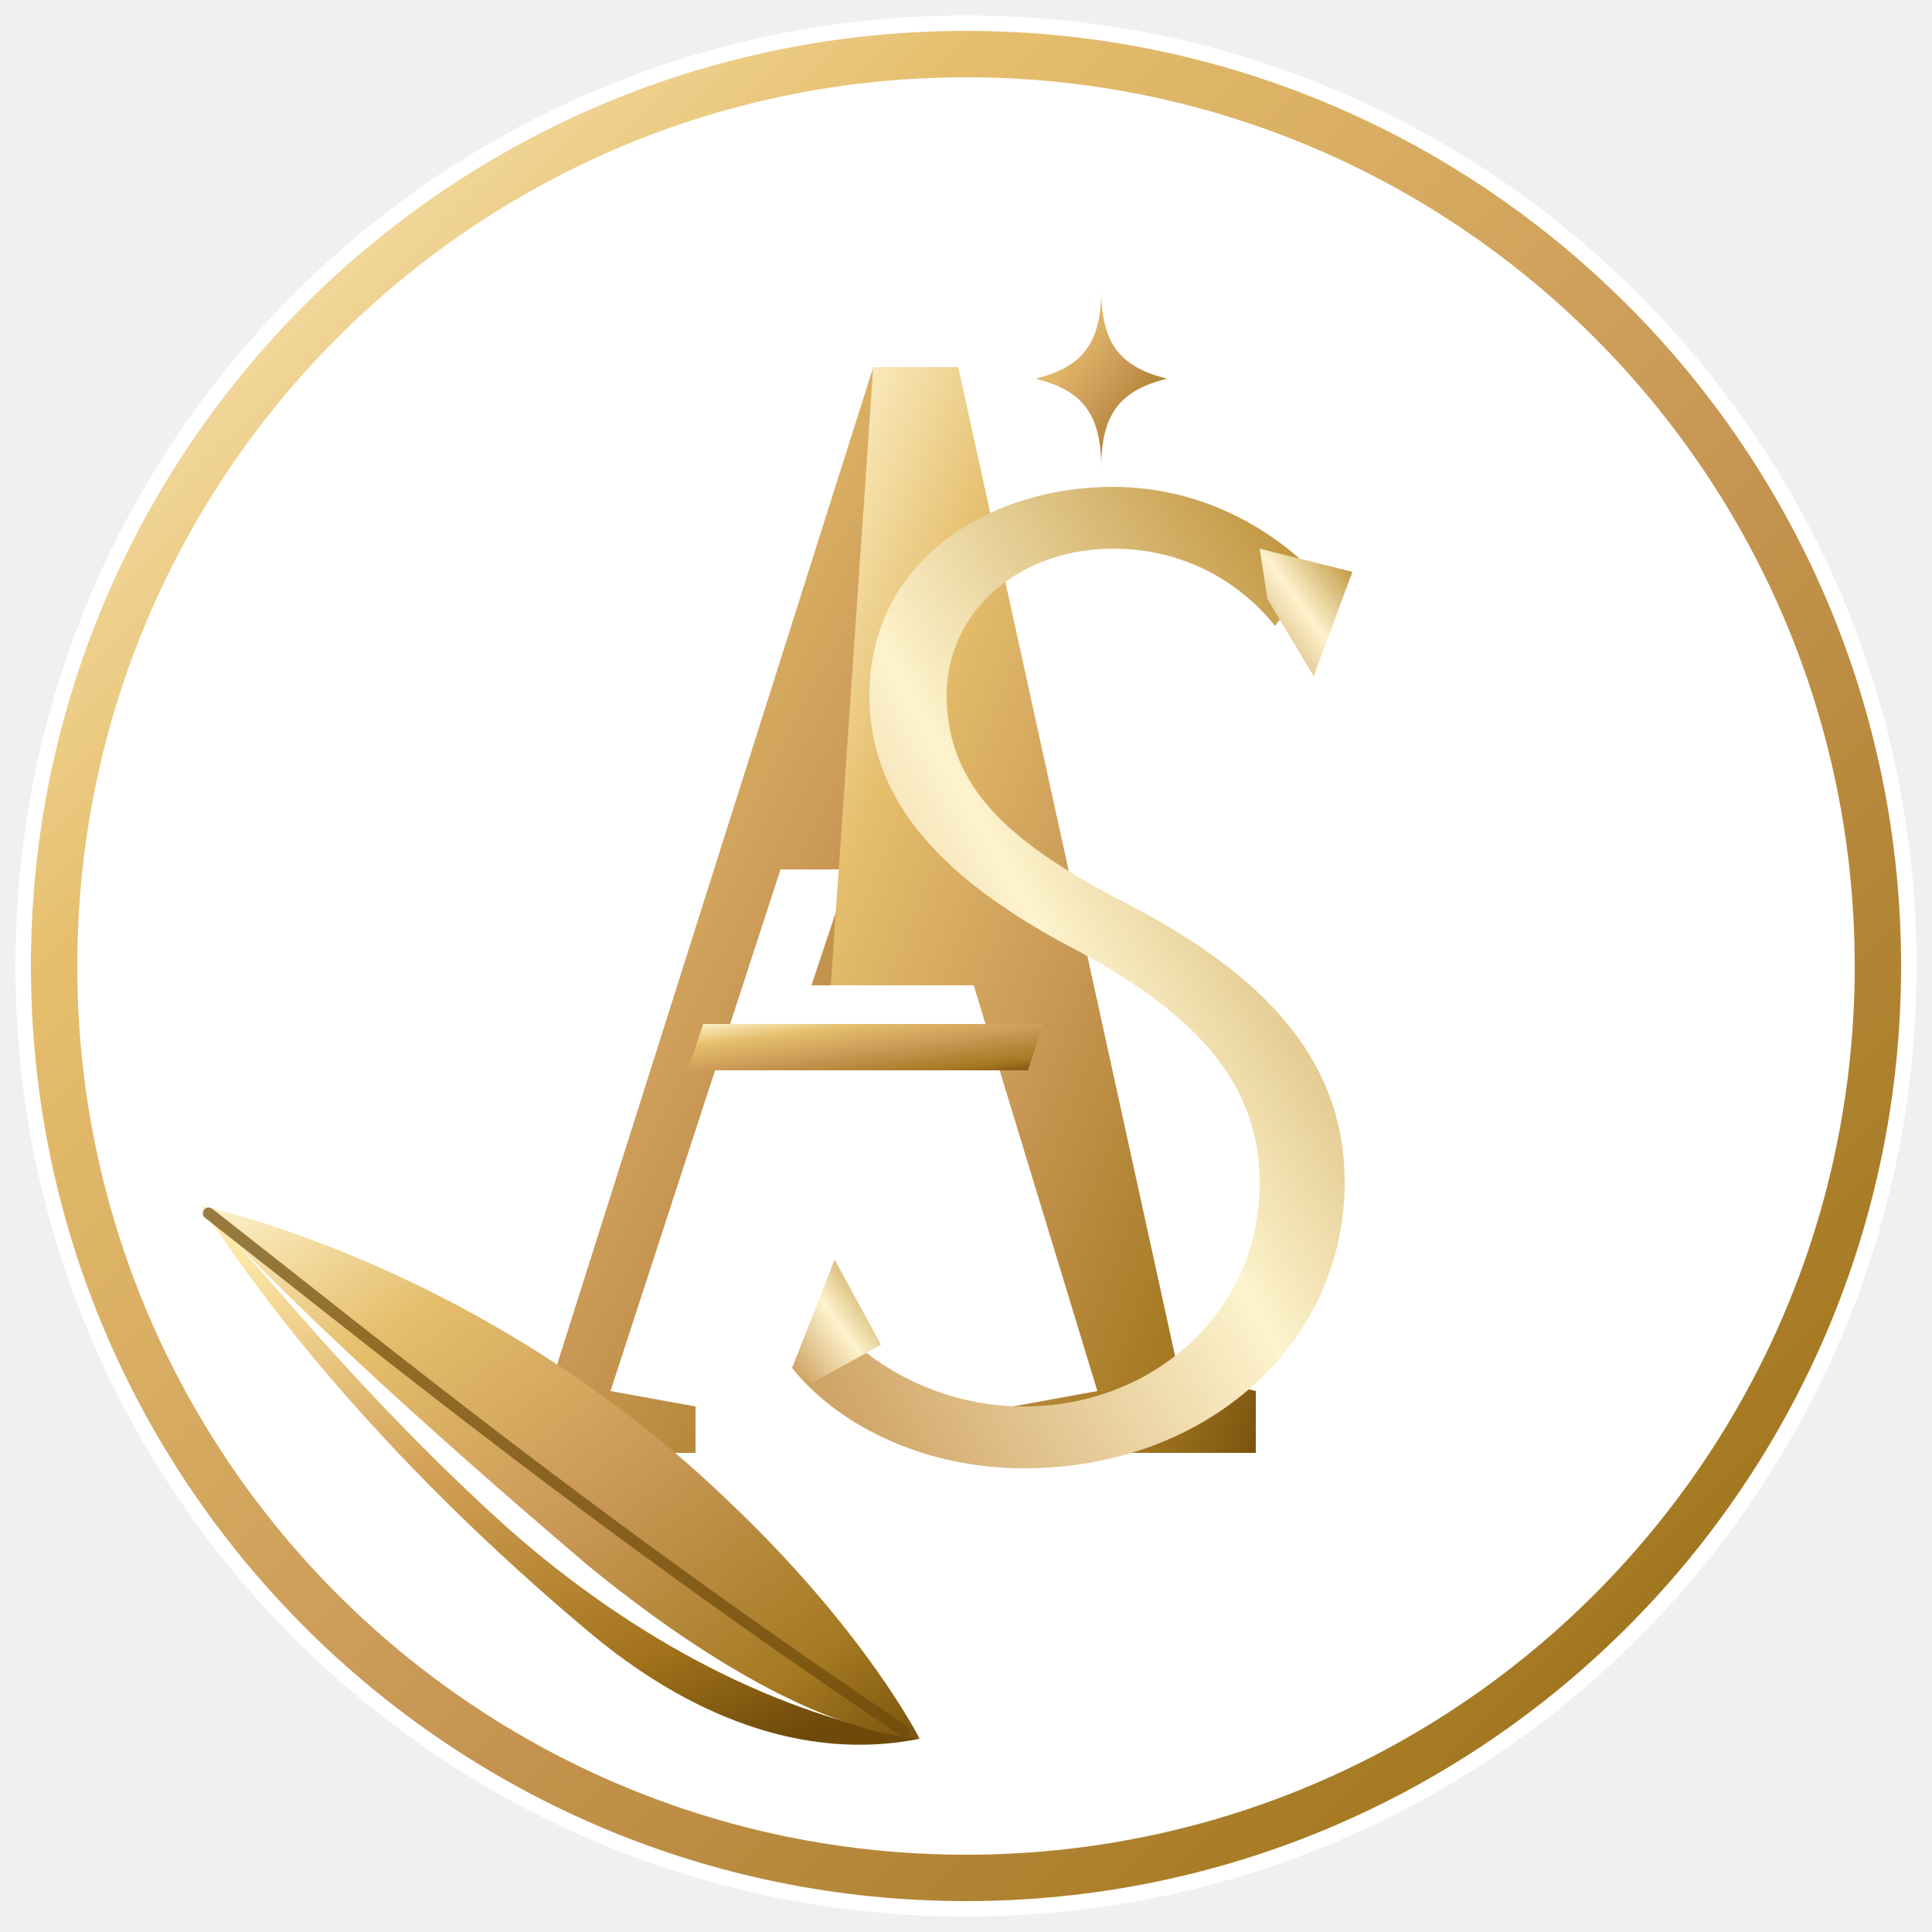
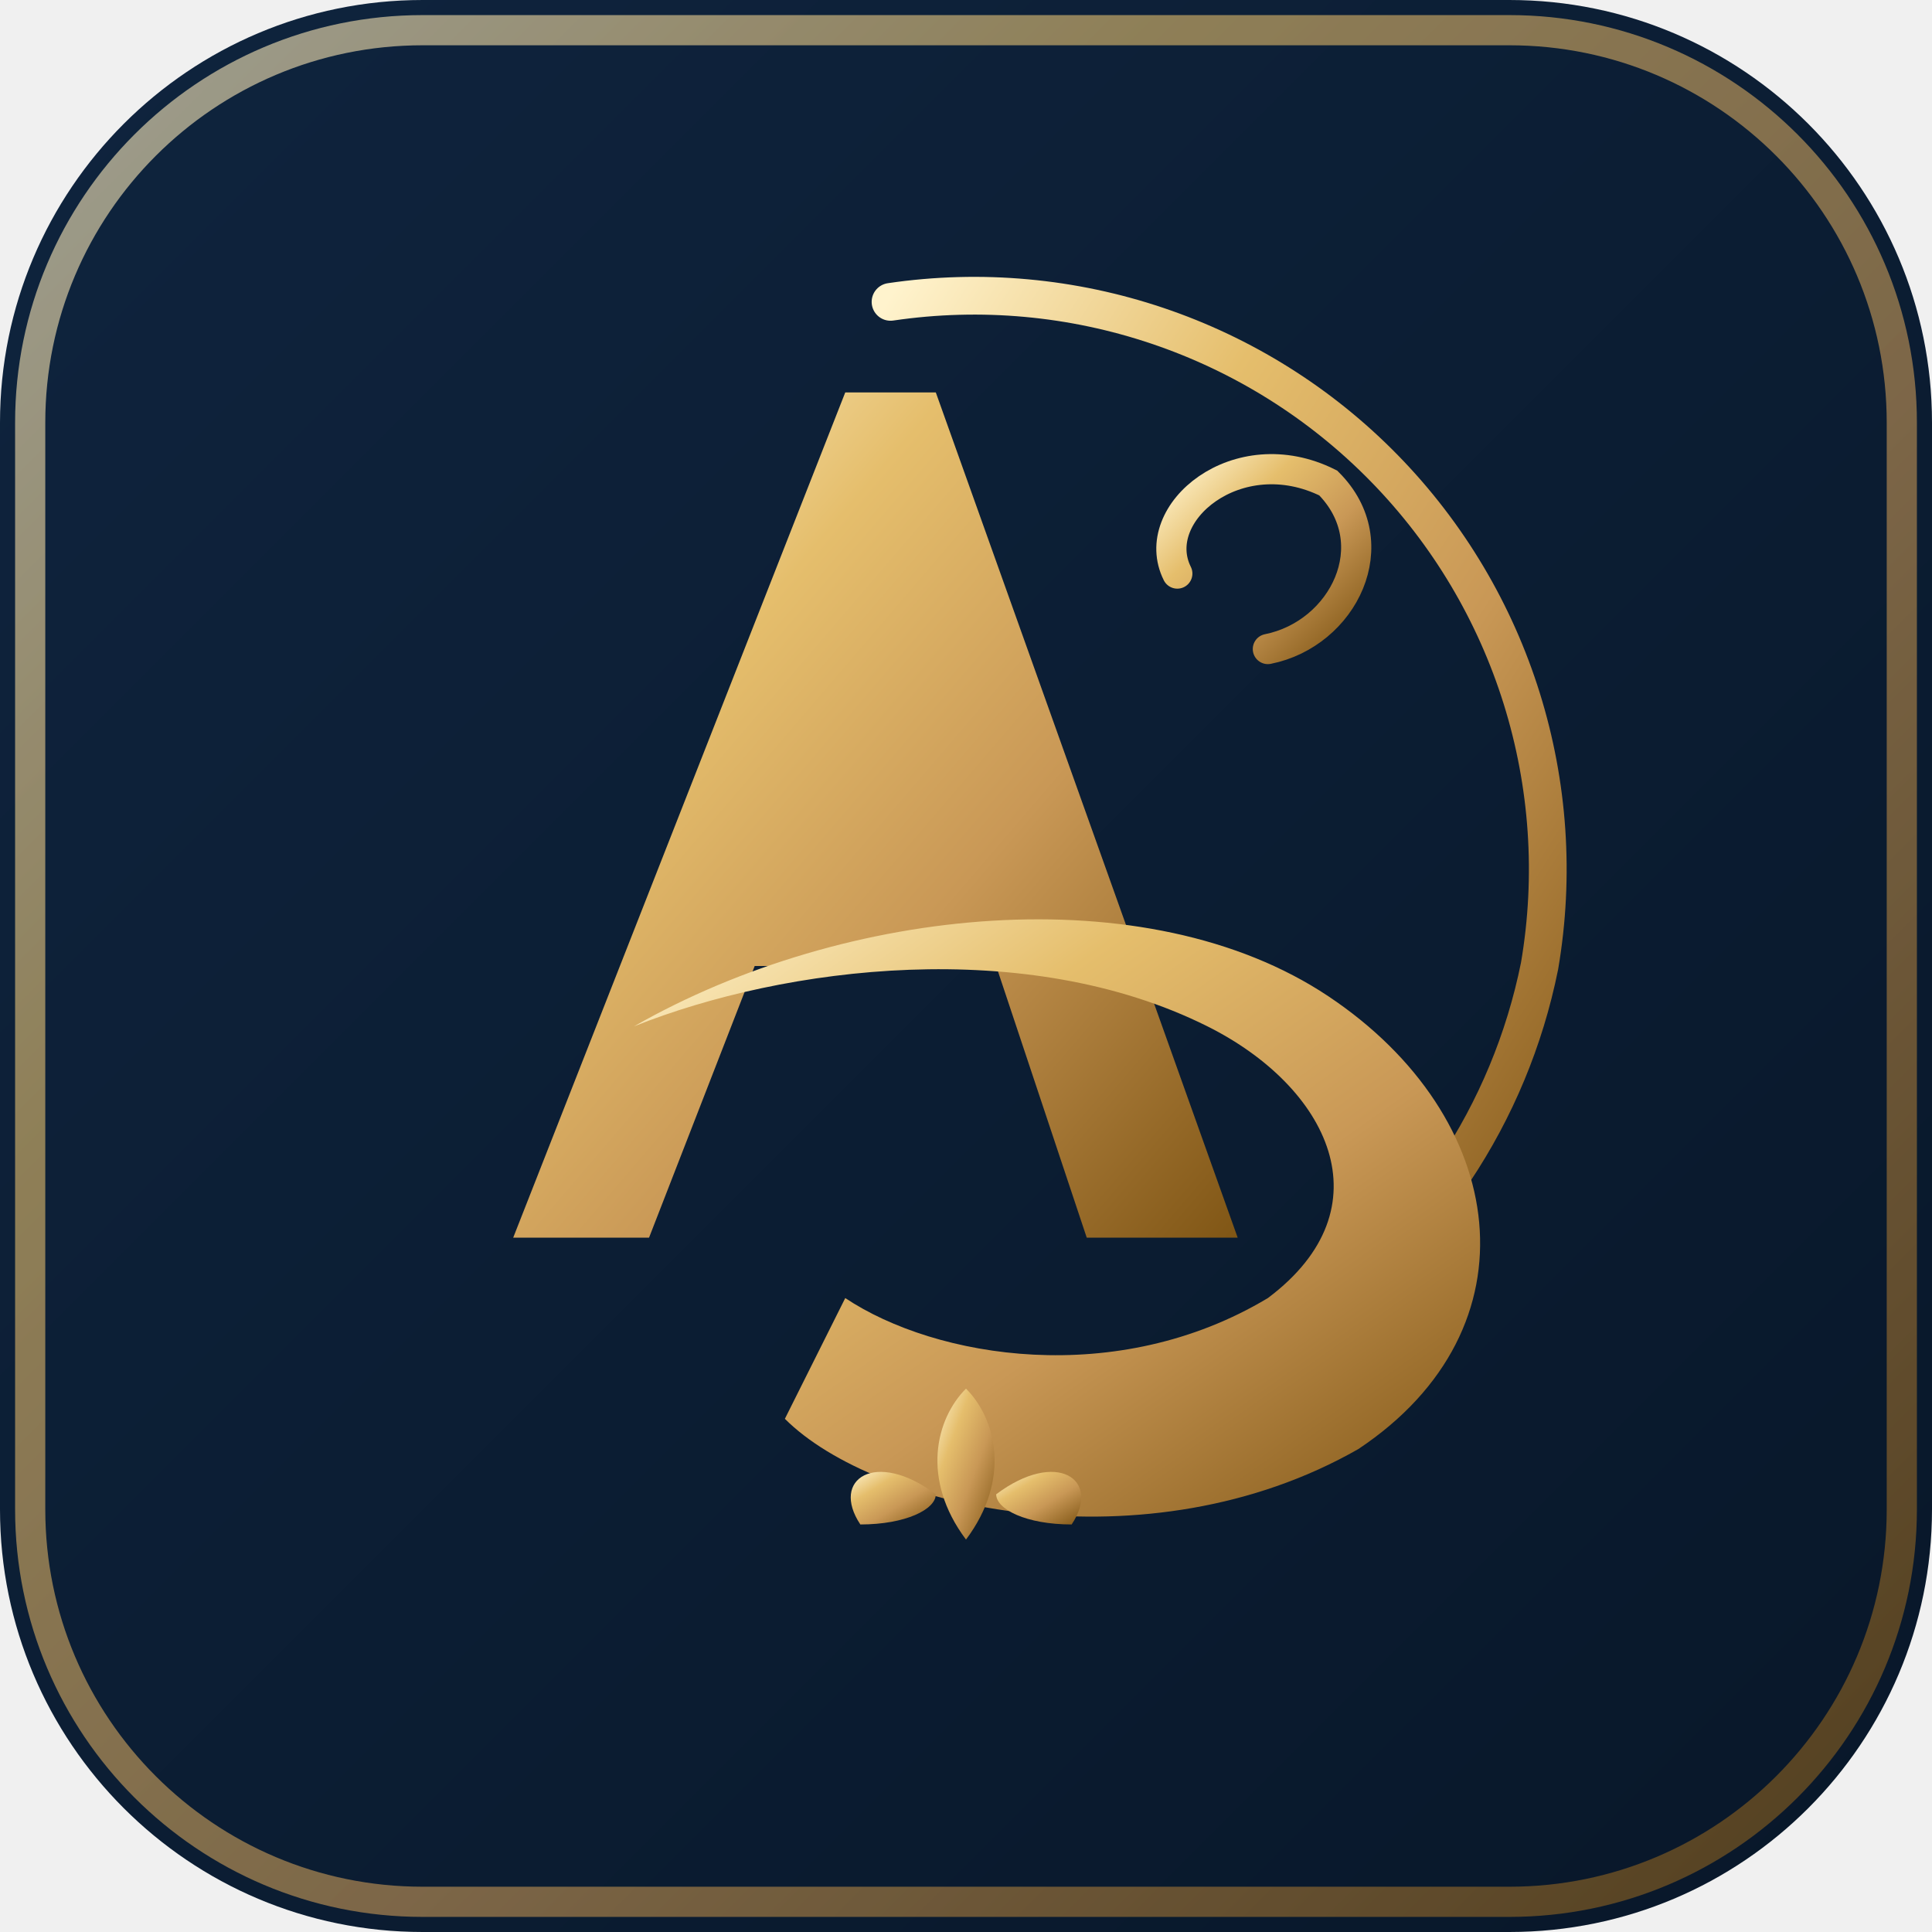
- <svg xmlns="http://www.w3.org/2000/svg" viewBox="0 0 500 500" width="100%" height="100%">
+ <svg xmlns="http://www.w3.org/2000/svg" viewBox="0 0 128 128" width="100%" height="100%">
  <defs>
-     <linearGradient id="favGoldGrad" x1="0%" y1="0%" x2="100%" y2="100%">
+     <linearGradient id="favGold" x1="0%" y1="0%" x2="100%" y2="100%">
      <stop offset="0%" stop-color="#FFF3CD" />
-       <stop offset="25%" stop-color="#E5BE6C" />
-       <stop offset="55%" stop-color="#C99856" />
-       <stop offset="85%" stop-color="#A57A22" />
-       <stop offset="100%" stop-color="#7B530E" />
+       <stop offset="30%" stop-color="#E5BE6C" />
+       <stop offset="60%" stop-color="#C99856" />
+       <stop offset="100%" stop-color="#805615" />
    </linearGradient>
-     <linearGradient id="favGoldSoft" x1="0%" y1="100%" x2="100%" y2="0%">
-       <stop offset="0%" stop-color="#C99856" />
-       <stop offset="50%" stop-color="#FDF3CD" />
-       <stop offset="100%" stop-color="#B88628" />
-     </linearGradient>
-     <linearGradient id="favLeafGrad" x1="20%" y1="0%" x2="80%" y2="100%">
-       <stop offset="0%" stop-color="#FDE8A8" />
-       <stop offset="40%" stop-color="#D4A359" />
-       <stop offset="80%" stop-color="#A2731C" />
-       <stop offset="100%" stop-color="#6E4A0A" />
+     <linearGradient id="bgDark" x1="0%" y1="0%" x2="100%" y2="100%">
+       <stop offset="0%" stop-color="#0F243E" />
+       <stop offset="100%" stop-color="#081729" />
    </linearGradient>
  </defs>
-   <circle cx="250" cy="250" r="246" fill="#FFFFFF" />
-   <circle cx="250" cy="250" r="236" fill="none" stroke="url(#favGoldGrad)" stroke-width="12" />
-   <path d="M 285 75             C 285 89 280 95 268 98             C 280 101 285 107 285 121             C 285 107 290 101 302 98             C 290 95 285 89 285 75 Z" fill="url(#favGoldGrad)" />
-   <g fill="url(#favGoldGrad)">
-     <path d="M 226 95 L 142 360 L 120 364 L 120 376 L 180 376 L 180 364 L 158 360 L 202 225 L 255 225 L 265 255 L 210 255 L 220 225 L 226 95 Z" />
-     <path d="M 226 95 L 248 95 L 305 355 L 325 360 L 325 376 L 262 376 L 262 364 L 284 360 L 252 255 L 215 255 L 226 95 Z" />
-     <path d="M 182 265 L 270 265 L 266 277 L 178 277 Z" />
-   </g>
-   <g fill="url(#favGoldSoft)">
-     <path d="M 330 162               C 322 152 308 142 288 142               C 264 142 245 158 245 180               C 245 204 262 218 288 232               C 324 250 348 272 348 306               C 348 348 312 380 265 380               C 238 380 216 368 205 354               L 214 340               C 225 354 244 364 265 364               C 298 364 326 340 326 306               C 326 278 306 260 275 244               C 242 226 225 206 225 180               C 225 145 256 126 288 126               C 310 126 328 136 340 148 Z" />
-     <path d="M 326 142 L 350 148 L 340 175 L 328 155 Z" />
-     <path d="M 205 354 L 216 326 L 228 348 L 210 358 Z" />
-   </g>
-   <g>
-     <path d="M 52 312               C 70 340 102 380 152 422               C 178 444 208 456 238 450               C 202 444 165 425 132 396               C 92 360 68 328 52 312 Z" fill="url(#favLeafGrad)" />
-     <path d="M 52 312               C 85 320 140 342 188 388               C 224 422 238 450 238 450               C 215 448 185 432 152 405               C 105 365 72 334 52 312 Z" fill="url(#favGoldGrad)" />
-     <path d="M 54 314               C 100 350 155 395 234 448" fill="none" stroke="#6E4A0A" stroke-width="3" stroke-linecap="round" opacity="0.7" />
+   <rect width="128" height="128" rx="28" fill="url(#bgDark)" />
+   <rect x="2" y="2" width="124" height="124" rx="26" fill="none" stroke="url(#favGold)" stroke-width="2" opacity="0.6" />
+   <g transform="translate(14, 14)">
+     <path d="M 45 6 A 38 38 0 0 1 88 50 A 38 38 0 0 1 72 74" fill="none" stroke="url(#favGold)" stroke-width="2.5" stroke-linecap="round" />
+     <path d="M 42 12 L 20 68 L 29 68 L 36 50 L 52 50 L 58 68 L 68 68 L 48 12 Z" fill="url(#favGold)" />
+     <path d="M 28 54 C 42 46 62 44 74 52 C 86 60 88 74 76 82 C 62 90 44 86 38 80 L 42 72 C 48 76 60 78 70 72 C 78 66 74 58 66 54 C 54 48 38 50 28 54 Z" fill="url(#favGold)" />
+     <path d="M 64 24 C 62 20 68 15 74 18 C 78 22 75 28 70 29" fill="none" stroke="url(#favGold)" stroke-width="2" stroke-linecap="round" />
+     <path d="M 50 88 C 47 84 48 80 50 78 C 52 80 53 84 50 88 Z" fill="url(#favGold)" />
+     <path d="M 48 85 C 44 82 41 84 43 87 C 46 87 48 86 48 85 Z" fill="url(#favGold)" />
+     <path d="M 52 85 C 56 82 59 84 57 87 C 54 87 52 86 52 85 Z" fill="url(#favGold)" />
  </g>
</svg>
